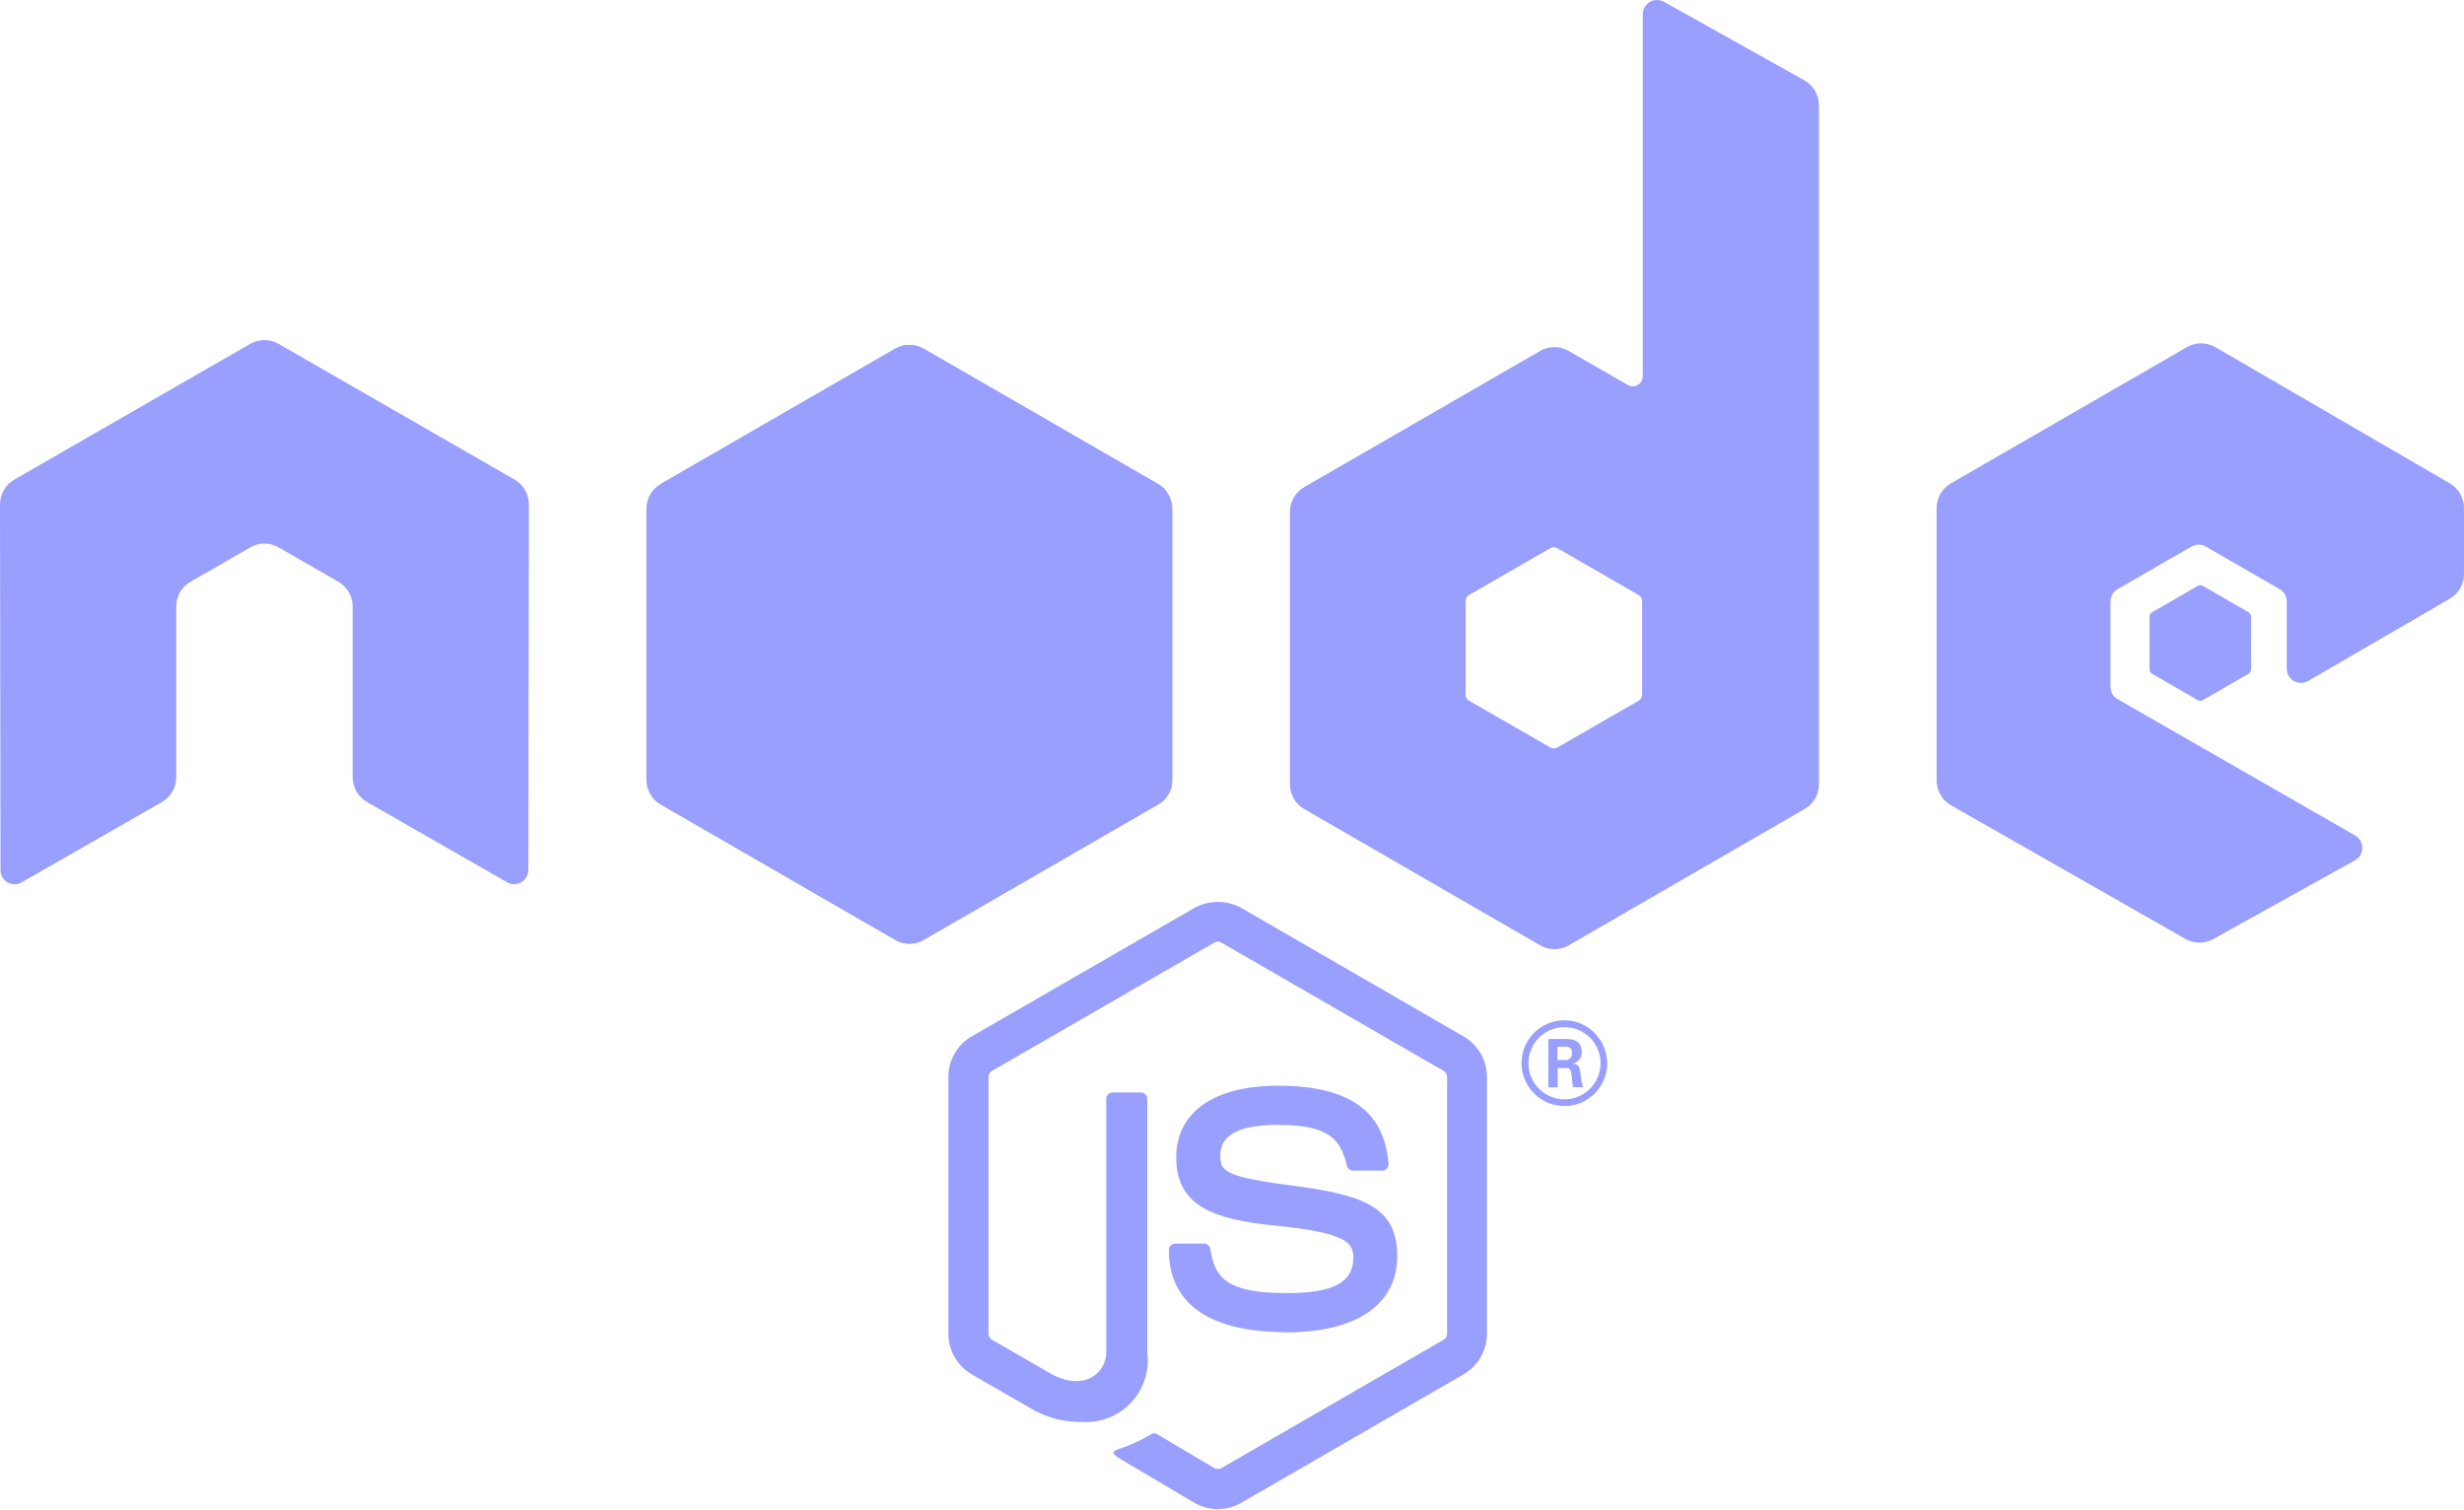
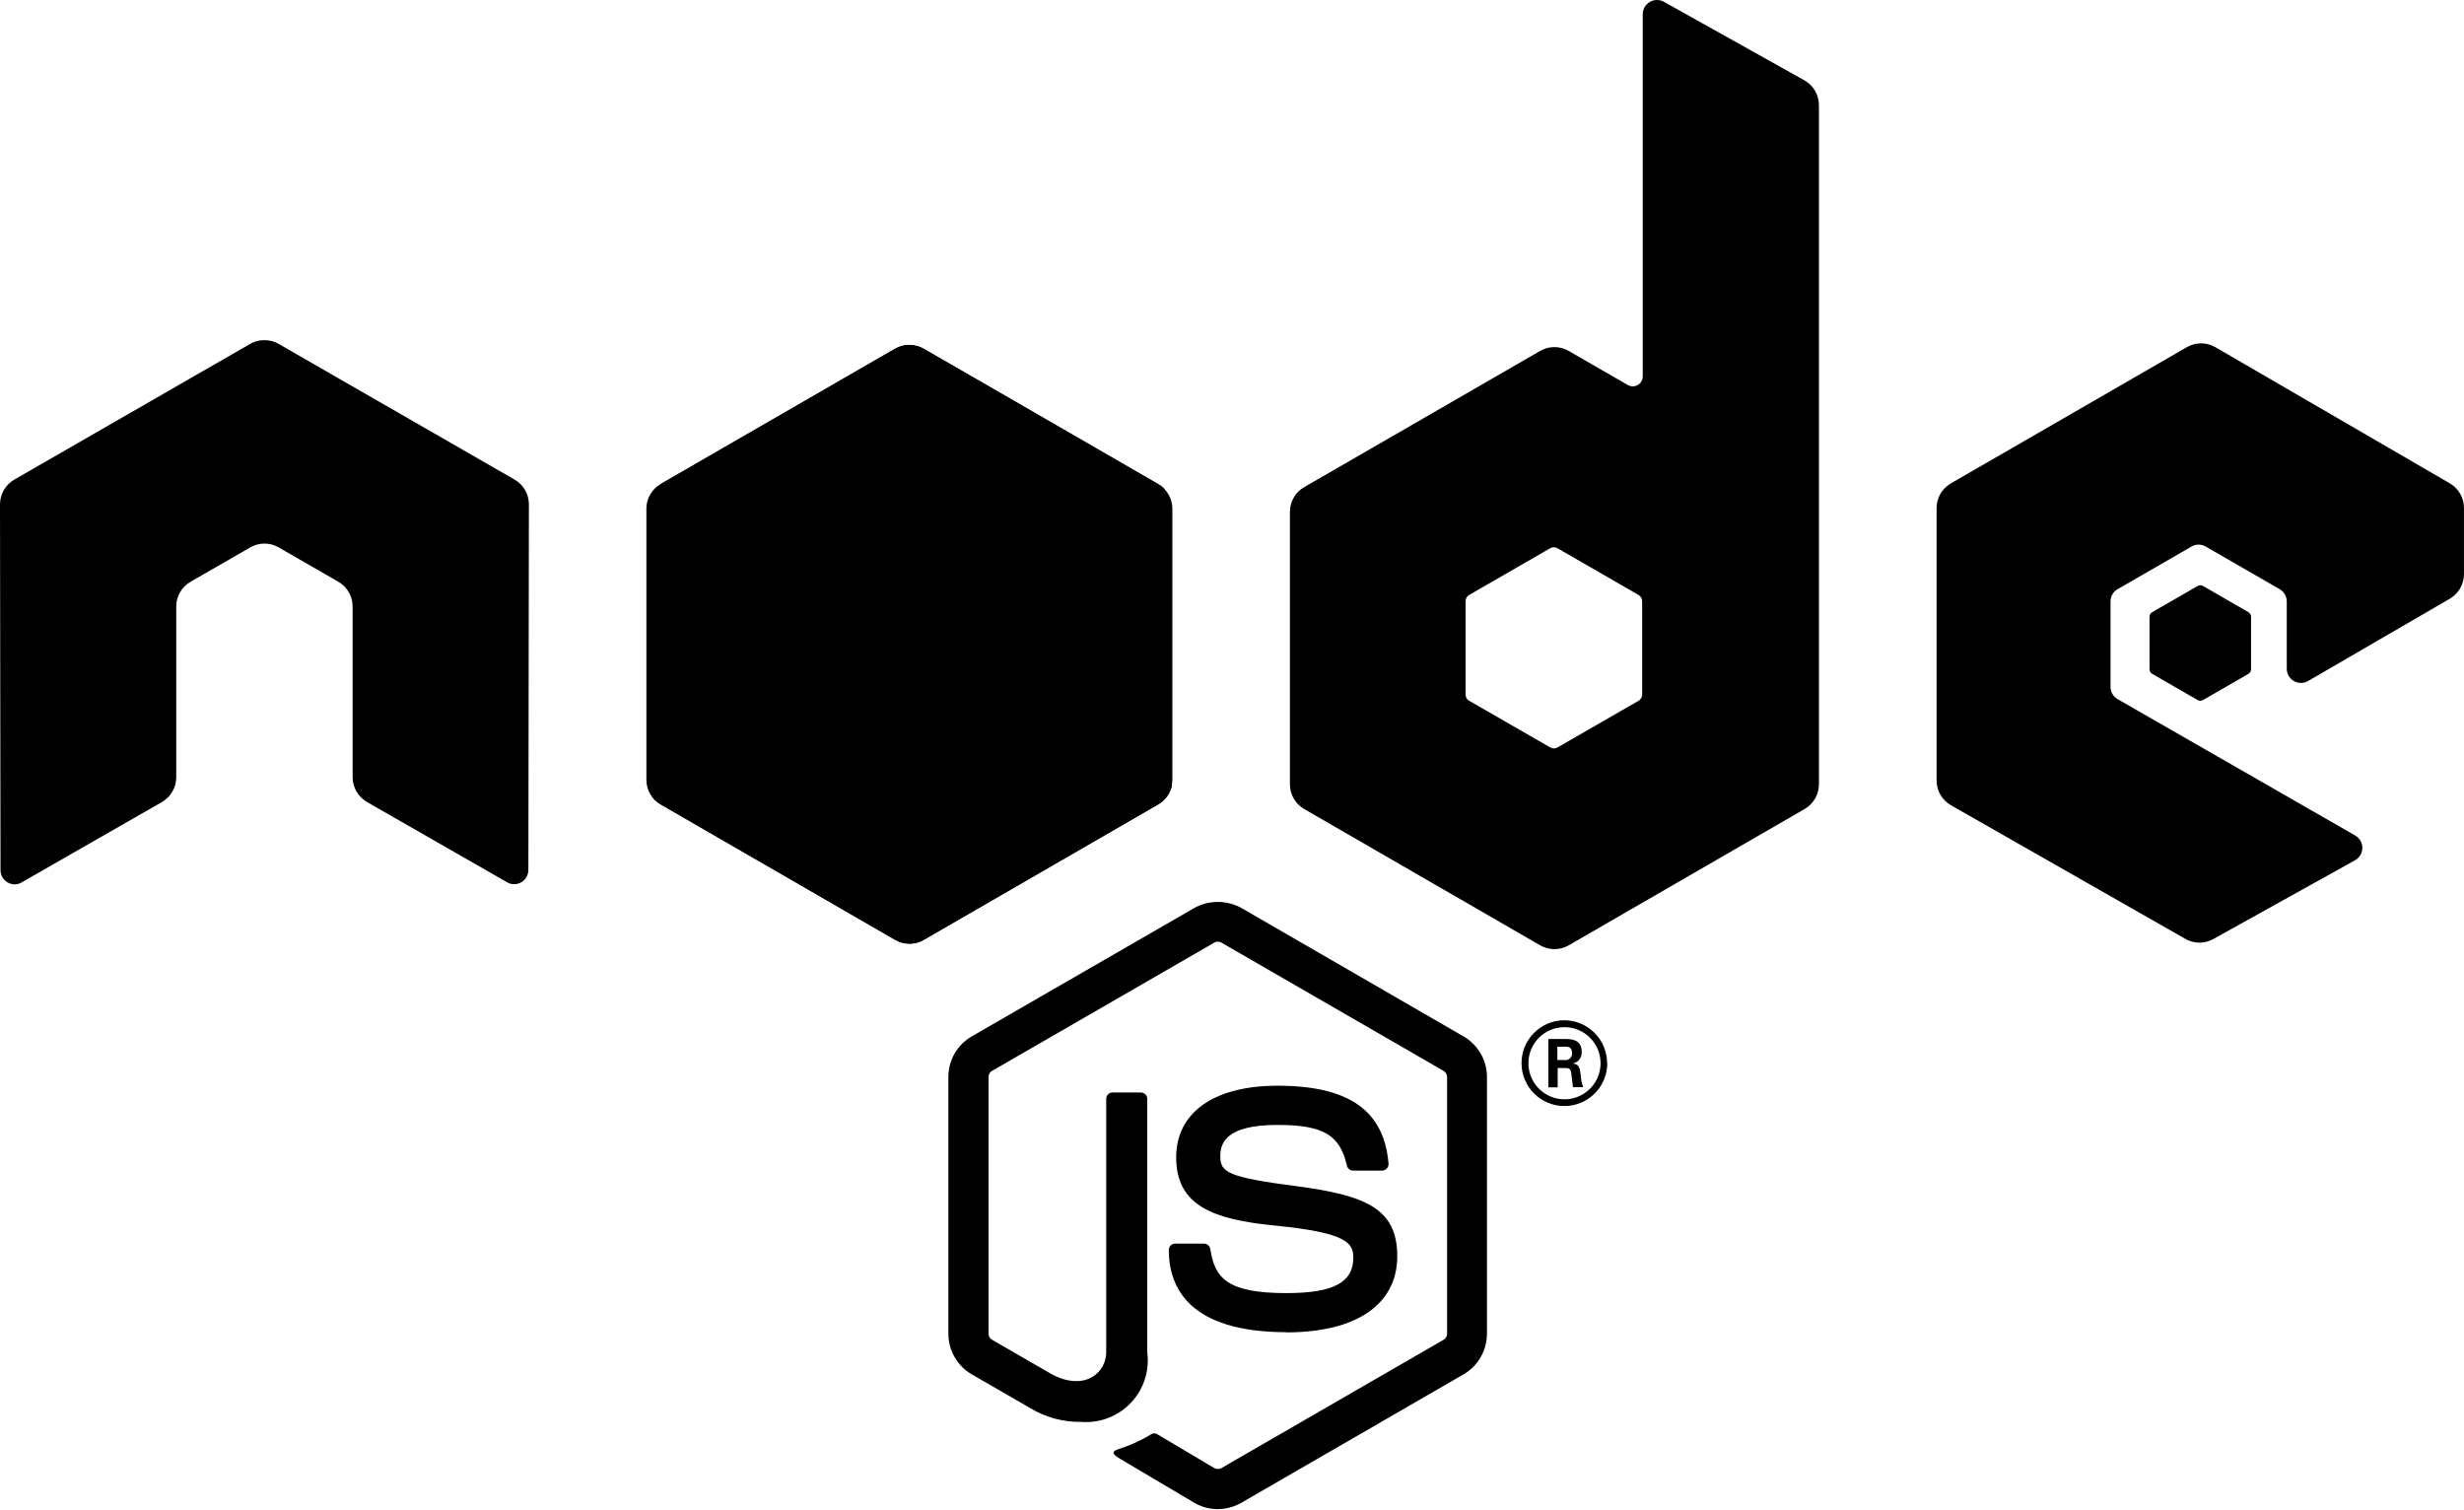
<svg xmlns="http://www.w3.org/2000/svg" width="81.995" height="50.218" viewBox="0 0 81.995 50.218">
  <defs>
    <clipPath id="clip-path">
-       <path id="Trazado_37" data-name="Trazado 37" d="M202.635,226.051l-7.809,4.507a.943.943,0,0,0-.472.817V240.4a.942.942,0,0,0,.472.817l7.809,4.511a.945.945,0,0,0,.943,0l7.808-4.511a.945.945,0,0,0,.471-.817v-9.021a.942.942,0,0,0-.473-.817l-7.807-4.507a.949.949,0,0,0-.945,0" transform="translate(-194.354 -225.925)" fill="#999fff" />
+       <path id="Trazado_37" data-name="Trazado 37" d="M202.635,226.051l-7.809,4.507a.943.943,0,0,0-.472.817V240.4a.942.942,0,0,0,.472.817l7.809,4.511a.945.945,0,0,0,.943,0l7.808-4.511a.945.945,0,0,0,.471-.817v-9.021a.942.942,0,0,0-.473-.817l-7.807-4.507a.949.949,0,0,0-.945,0" transform="translate(-194.354 -225.925)" />
    </clipPath>
    <clipPath id="clip-path-2">
-       <path id="Trazado_39" data-name="Trazado 39" d="M195.4,241.086a.945.945,0,0,0,.278.244l6.7,3.869,1.116.641a.946.946,0,0,0,.544.123.964.964,0,0,0,.185-.034l8.236-15.08a.935.935,0,0,0-.219-.174l-5.113-2.953-2.7-1.555a.986.986,0,0,0-.245-.1Zm0,0" transform="translate(-195.398 -226.069)" fill="#999fff" />
+       <path id="Trazado_39" data-name="Trazado 39" d="M195.4,241.086a.945.945,0,0,0,.278.244l6.7,3.869,1.116.641a.946.946,0,0,0,.544.123.964.964,0,0,0,.185-.034l8.236-15.08a.935.935,0,0,0-.219-.174l-5.113-2.953-2.7-1.555a.986.986,0,0,0-.245-.1Zm0,0" transform="translate(-195.398 -226.069)" />
    </clipPath>
    <clipPath id="clip-path-3">
-       <path id="Trazado_41" data-name="Trazado 41" d="M205.185,225.938a.953.953,0,0,0-.377.121l-7.787,4.494,8.4,15.294a.936.936,0,0,0,.335-.116l7.809-4.511a.946.946,0,0,0,.456-.644l-8.56-14.623a.98.98,0,0,0-.191-.019c-.026,0-.052,0-.078,0" transform="translate(-197.021 -225.934)" fill="#999fff" />
+       <path id="Trazado_41" data-name="Trazado 41" d="M205.185,225.938a.953.953,0,0,0-.377.121l-7.787,4.494,8.4,15.294a.936.936,0,0,0,.335-.116l7.809-4.511a.946.946,0,0,0,.456-.644l-8.56-14.623a.98.98,0,0,0-.191-.019c-.026,0-.052,0-.078,0" transform="translate(-197.021 -225.934)" />
    </clipPath>
  </defs>
  <g id="Node.js_logo" transform="translate(0 0)">
-     <path id="Trazado_32" data-name="Trazado 32" d="M179.239,182.114a1.559,1.559,0,0,1-.777-.208l-2.472-1.464c-.369-.206-.189-.28-.067-.322a4.991,4.991,0,0,0,1.118-.51.188.188,0,0,1,.184.013l1.9,1.127a.251.251,0,0,0,.229,0l7.4-4.274a.233.233,0,0,0,.113-.2v-8.545a.238.238,0,0,0-.115-.2l-7.4-4.271a.228.228,0,0,0-.228,0l-7.4,4.271a.236.236,0,0,0-.117.2v8.545a.228.228,0,0,0,.115.2l2.028,1.171c1.1.551,1.774-.1,1.774-.751v-8.434a.211.211,0,0,1,.215-.213h.938a.212.212,0,0,1,.213.213V176.9a2.053,2.053,0,0,1-2.193,2.311,3.174,3.174,0,0,1-1.707-.463l-1.942-1.12a1.566,1.566,0,0,1-.777-1.351v-8.545a1.556,1.556,0,0,1,.777-1.349l7.412-4.276a1.624,1.624,0,0,1,1.557,0l7.4,4.278a1.562,1.562,0,0,1,.777,1.349v8.545a1.567,1.567,0,0,1-.777,1.349l-7.4,4.276a1.556,1.556,0,0,1-.78.208" transform="translate(-138.712 -131.896)" fill="#999fff" />
-     <path id="Trazado_33" data-name="Trazado 33" d="M213.761,193.541c-3.24,0-3.919-1.487-3.919-2.735a.213.213,0,0,1,.214-.213h.956a.214.214,0,0,1,.211.181c.145.975.575,1.466,2.534,1.466,1.561,0,2.224-.353,2.224-1.18,0-.476-.189-.83-2.613-1.068-2.028-.2-3.281-.647-3.281-2.269,0-1.494,1.26-2.384,3.372-2.384,2.371,0,3.546.823,3.694,2.591a.216.216,0,0,1-.057.165.22.22,0,0,1-.158.069h-.962a.212.212,0,0,1-.208-.167c-.232-1.025-.791-1.353-2.313-1.353-1.7,0-1.9.593-1.9,1.038,0,.539.234.7,2.532,1,2.276.3,3.357.728,3.357,2.328s-1.346,2.537-3.692,2.537m9.019-9.062h.248a.216.216,0,0,0,.243-.226c0-.219-.15-.219-.234-.219h-.256Zm-.3-.7h.55c.189,0,.56,0,.56.423a.368.368,0,0,1-.3.393c.221.015.235.159.265.363a1.563,1.563,0,0,0,.083.423h-.339c-.009-.074-.061-.482-.061-.5-.022-.091-.054-.135-.167-.135h-.28v.641h-.31Zm-.662.8A1.2,1.2,0,1,0,223,183.391a1.2,1.2,0,0,0-1.192,1.194m2.625.006A1.427,1.427,0,1,1,223,183.161a1.431,1.431,0,0,1,1.427,1.427" transform="translate(-170.947 -149.211)" fill="#999fff" />
-     <path id="Trazado_34" data-name="Trazado 34" d="M17.6,16.784a.948.948,0,0,0-.474-.824L9.272,11.443a.917.917,0,0,0-.432-.124H8.759a.933.933,0,0,0-.434.124L.475,15.96A.955.955,0,0,0,0,16.785L.017,28.951a.467.467,0,0,0,.235.41.449.449,0,0,0,.471,0l4.667-2.673a.957.957,0,0,0,.475-.823V20.181a.945.945,0,0,1,.474-.821l1.987-1.144a.943.943,0,0,1,.475-.128.926.926,0,0,1,.472.127l1.986,1.144a.946.946,0,0,1,.475.821v5.683a.96.96,0,0,0,.475.823l4.664,2.671a.463.463,0,0,0,.475,0,.476.476,0,0,0,.235-.41Zm37.046,6.335a.236.236,0,0,1-.119.2l-2.7,1.554a.238.238,0,0,1-.237,0l-2.7-1.554a.235.235,0,0,1-.119-.2V20.005a.238.238,0,0,1,.117-.206l2.7-1.557a.24.24,0,0,1,.239,0l2.7,1.557a.236.236,0,0,1,.119.206ZM55.371.06a.474.474,0,0,0-.705.415V12.523a.332.332,0,0,1-.5.287L52.2,11.677a.947.947,0,0,0-.948,0L43.4,16.21a.946.946,0,0,0-.475.819V26.1a.949.949,0,0,0,.475.821l7.853,4.536a.952.952,0,0,0,.948,0l7.853-4.537a.95.95,0,0,0,.475-.821V3.5a.95.95,0,0,0-.487-.829ZM81.523,19.923a.948.948,0,0,0,.471-.82v-2.2a.949.949,0,0,0-.472-.82l-7.8-4.53a.948.948,0,0,0-.951,0l-7.852,4.532a.947.947,0,0,0-.475.821v9.064a.952.952,0,0,0,.478.825l7.8,4.447a.946.946,0,0,0,.93.006l4.719-2.623a.473.473,0,0,0,0-.825l-7.9-4.534a.471.471,0,0,1-.239-.41V20.016a.471.471,0,0,1,.237-.411l2.458-1.418a.469.469,0,0,1,.473,0l2.46,1.418a.473.473,0,0,1,.237.41V22.25a.473.473,0,0,0,.712.41Zm0,0" transform="translate(0 0)" fill="#999fff" fill-rule="evenodd" />
-     <path id="Trazado_35" data-name="Trazado 35" d="M387.512,105.092a.18.18,0,0,1,.182,0l1.507.869a.182.182,0,0,1,.091.158v1.74a.182.182,0,0,1-.091.158l-1.507.869a.18.18,0,0,1-.182,0l-1.506-.869a.181.181,0,0,1-.093-.158v-1.74a.18.18,0,0,1,.091-.158Zm0,0" transform="translate(-314.383 -85.592)" fill="#999fff" fill-rule="evenodd" />
+     <path id="Trazado_32" data-name="Trazado 32" d="M179.239,182.114a1.559,1.559,0,0,1-.777-.208l-2.472-1.464c-.369-.206-.189-.28-.067-.322a4.991,4.991,0,0,0,1.118-.51.188.188,0,0,1,.184.013l1.9,1.127a.251.251,0,0,0,.229,0l7.4-4.274a.233.233,0,0,0,.113-.2v-8.545a.238.238,0,0,0-.115-.2l-7.4-4.271a.228.228,0,0,0-.228,0l-7.4,4.271a.236.236,0,0,0-.117.2v8.545a.228.228,0,0,0,.115.2l2.028,1.171c1.1.551,1.774-.1,1.774-.751v-8.434a.211.211,0,0,1,.215-.213h.938a.212.212,0,0,1,.213.213V176.9a2.053,2.053,0,0,1-2.193,2.311,3.174,3.174,0,0,1-1.707-.463l-1.942-1.12a1.566,1.566,0,0,1-.777-1.351v-8.545a1.556,1.556,0,0,1,.777-1.349l7.412-4.276a1.624,1.624,0,0,1,1.557,0l7.4,4.278a1.562,1.562,0,0,1,.777,1.349v8.545a1.567,1.567,0,0,1-.777,1.349l-7.4,4.276a1.556,1.556,0,0,1-.78.208" transform="translate(-138.712 -131.896)" />
+     <path id="Trazado_33" data-name="Trazado 33" d="M213.761,193.541c-3.24,0-3.919-1.487-3.919-2.735a.213.213,0,0,1,.214-.213h.956a.214.214,0,0,1,.211.181c.145.975.575,1.466,2.534,1.466,1.561,0,2.224-.353,2.224-1.18,0-.476-.189-.83-2.613-1.068-2.028-.2-3.281-.647-3.281-2.269,0-1.494,1.26-2.384,3.372-2.384,2.371,0,3.546.823,3.694,2.591a.216.216,0,0,1-.057.165.22.22,0,0,1-.158.069h-.962a.212.212,0,0,1-.208-.167c-.232-1.025-.791-1.353-2.313-1.353-1.7,0-1.9.593-1.9,1.038,0,.539.234.7,2.532,1,2.276.3,3.357.728,3.357,2.328s-1.346,2.537-3.692,2.537m9.019-9.062h.248a.216.216,0,0,0,.243-.226c0-.219-.15-.219-.234-.219h-.256Zm-.3-.7h.55c.189,0,.56,0,.56.423a.368.368,0,0,1-.3.393c.221.015.235.159.265.363a1.563,1.563,0,0,0,.083.423h-.339c-.009-.074-.061-.482-.061-.5-.022-.091-.054-.135-.167-.135h-.28v.641h-.31Zm-.662.8A1.2,1.2,0,1,0,223,183.391a1.2,1.2,0,0,0-1.192,1.194m2.625.006A1.427,1.427,0,1,1,223,183.161a1.431,1.431,0,0,1,1.427,1.427" transform="translate(-170.947 -149.211)" />
+     <path id="Trazado_34" data-name="Trazado 34" d="M17.6,16.784a.948.948,0,0,0-.474-.824L9.272,11.443a.917.917,0,0,0-.432-.124H8.759a.933.933,0,0,0-.434.124L.475,15.96A.955.955,0,0,0,0,16.785L.017,28.951a.467.467,0,0,0,.235.41.449.449,0,0,0,.471,0l4.667-2.673a.957.957,0,0,0,.475-.823V20.181a.945.945,0,0,1,.474-.821l1.987-1.144a.943.943,0,0,1,.475-.128.926.926,0,0,1,.472.127l1.986,1.144a.946.946,0,0,1,.475.821v5.683a.96.96,0,0,0,.475.823l4.664,2.671a.463.463,0,0,0,.475,0,.476.476,0,0,0,.235-.41Zm37.046,6.335a.236.236,0,0,1-.119.2l-2.7,1.554a.238.238,0,0,1-.237,0l-2.7-1.554a.235.235,0,0,1-.119-.2V20.005a.238.238,0,0,1,.117-.206l2.7-1.557a.24.24,0,0,1,.239,0l2.7,1.557a.236.236,0,0,1,.119.206ZM55.371.06a.474.474,0,0,0-.705.415V12.523a.332.332,0,0,1-.5.287L52.2,11.677a.947.947,0,0,0-.948,0L43.4,16.21a.946.946,0,0,0-.475.819V26.1a.949.949,0,0,0,.475.821l7.853,4.536a.952.952,0,0,0,.948,0l7.853-4.537a.95.95,0,0,0,.475-.821V3.5a.95.95,0,0,0-.487-.829ZM81.523,19.923a.948.948,0,0,0,.471-.82v-2.2a.949.949,0,0,0-.472-.82l-7.8-4.53a.948.948,0,0,0-.951,0l-7.852,4.532a.947.947,0,0,0-.475.821v9.064a.952.952,0,0,0,.478.825l7.8,4.447a.946.946,0,0,0,.93.006l4.719-2.623a.473.473,0,0,0,0-.825l-7.9-4.534a.471.471,0,0,1-.239-.41V20.016a.471.471,0,0,1,.237-.411l2.458-1.418a.469.469,0,0,1,.473,0l2.46,1.418a.473.473,0,0,1,.237.41V22.25a.473.473,0,0,0,.712.41Zm0,0" transform="translate(0 0)" fill-rule="evenodd" />
+     <path id="Trazado_35" data-name="Trazado 35" d="M387.512,105.092a.18.18,0,0,1,.182,0l1.507.869a.182.182,0,0,1,.091.158v1.74a.182.182,0,0,1-.091.158l-1.507.869a.18.18,0,0,1-.182,0l-1.506-.869a.181.181,0,0,1-.093-.158v-1.74a.18.18,0,0,1,.091-.158Zm0,0" transform="translate(-314.383 -85.592)" fill-rule="evenodd" />
    <g id="Grupo_9" data-name="Grupo 9" transform="translate(21.51 11.475)" clip-path="url(#clip-path)">
-       <path id="Trazado_36" data-name="Trazado 36" d="M185.065,199.389l-22-10.786-11.282,23.016,22,10.786Zm0,0" transform="translate(-159.67 -195.521)" fill="#999fff" />
+       <path id="Trazado_36" data-name="Trazado 36" d="M185.065,199.389l-22-10.786-11.282,23.016,22,10.786Zm0,0" transform="translate(-159.67 -195.521)" />
    </g>
    <g id="Grupo_10" data-name="Grupo 10" transform="translate(21.703 11.502)" clip-path="url(#clip-path-2)">
-       <path id="Trazado_38" data-name="Trazado 38" d="M144.07,197.282l15.537,21.029,20.548-15.182L164.617,182.1Zm0,0" transform="translate(-153.584 -190.251)" fill="#999fff" />
+       <path id="Trazado_38" data-name="Trazado 38" d="M144.07,197.282l15.537,21.029,20.548-15.182L164.617,182.1Zm0,0" transform="translate(-153.584 -190.251)" />
    </g>
    <g id="Grupo_11" data-name="Grupo 11" transform="translate(22.004 11.477)" clip-path="url(#clip-path-3)">
-       <path id="Trazado_40" data-name="Trazado 40" d="M197.02,225.934v19.913h16.994V225.934Zm0,0" transform="translate(-197.02 -225.934)" fill="#999fff" />
+       <path id="Trazado_40" data-name="Trazado 40" d="M197.02,225.934v19.913h16.994V225.934Zm0,0" transform="translate(-197.02 -225.934)" />
    </g>
  </g>
</svg>
